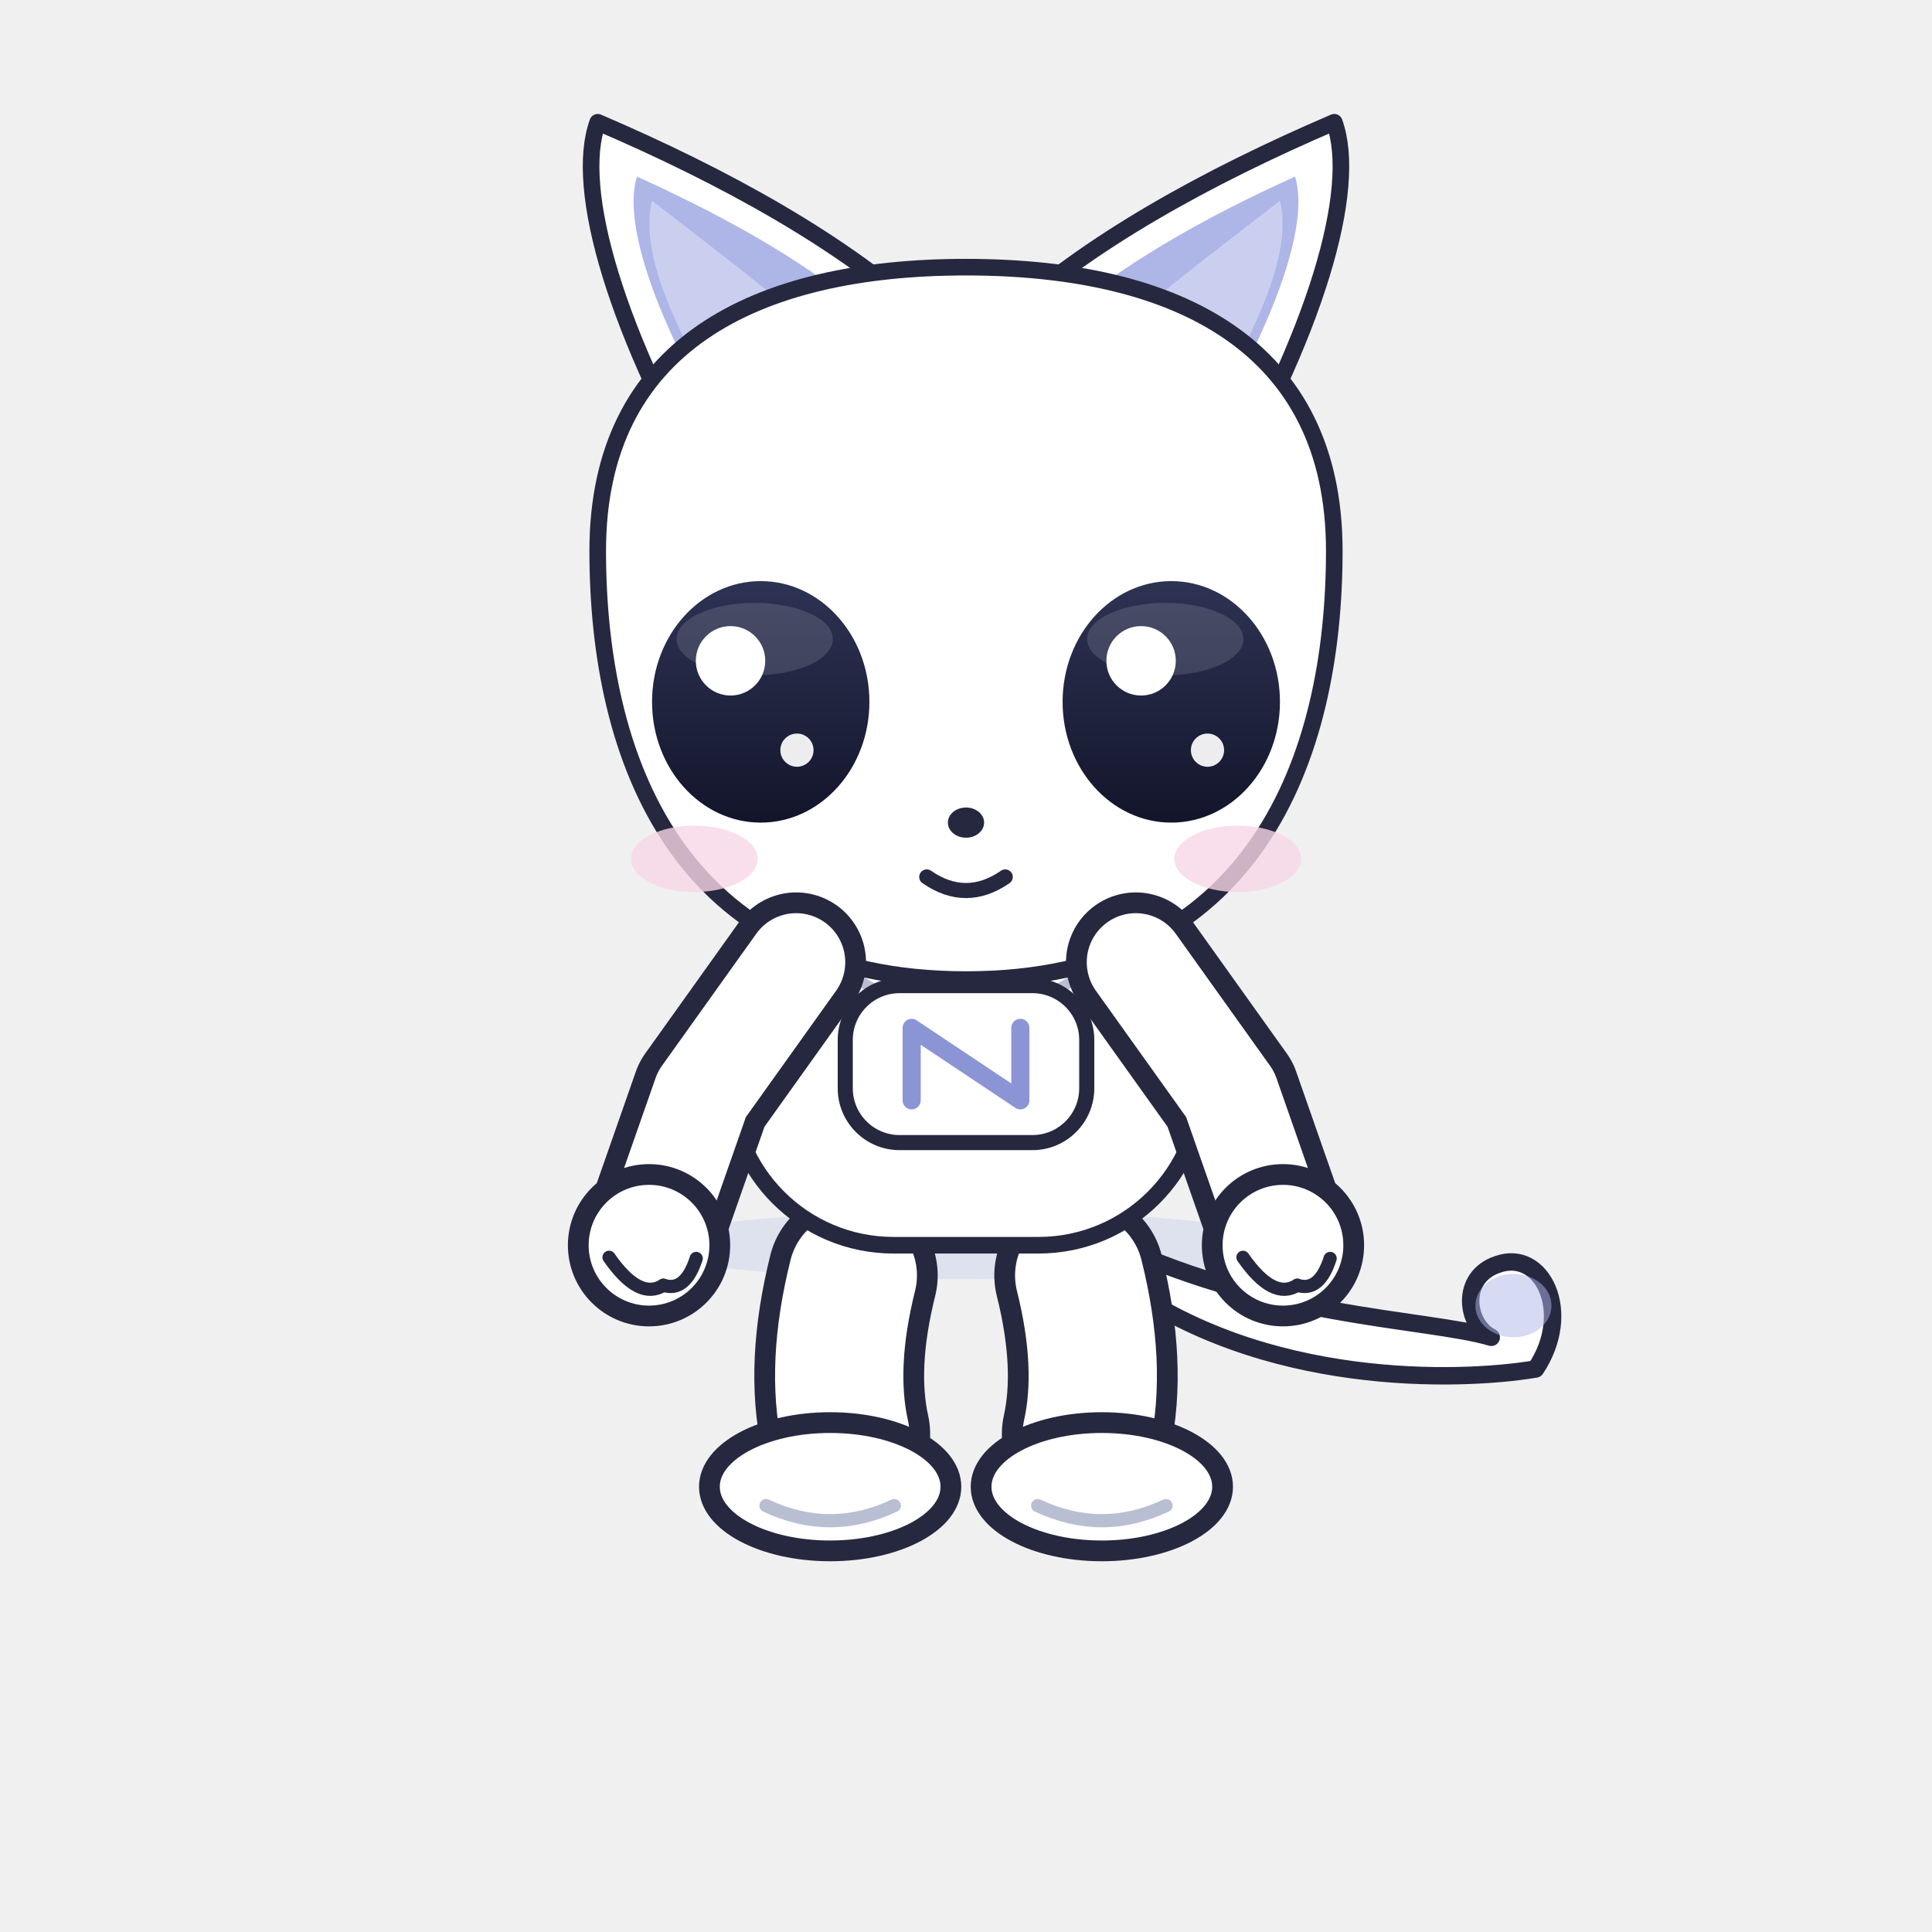
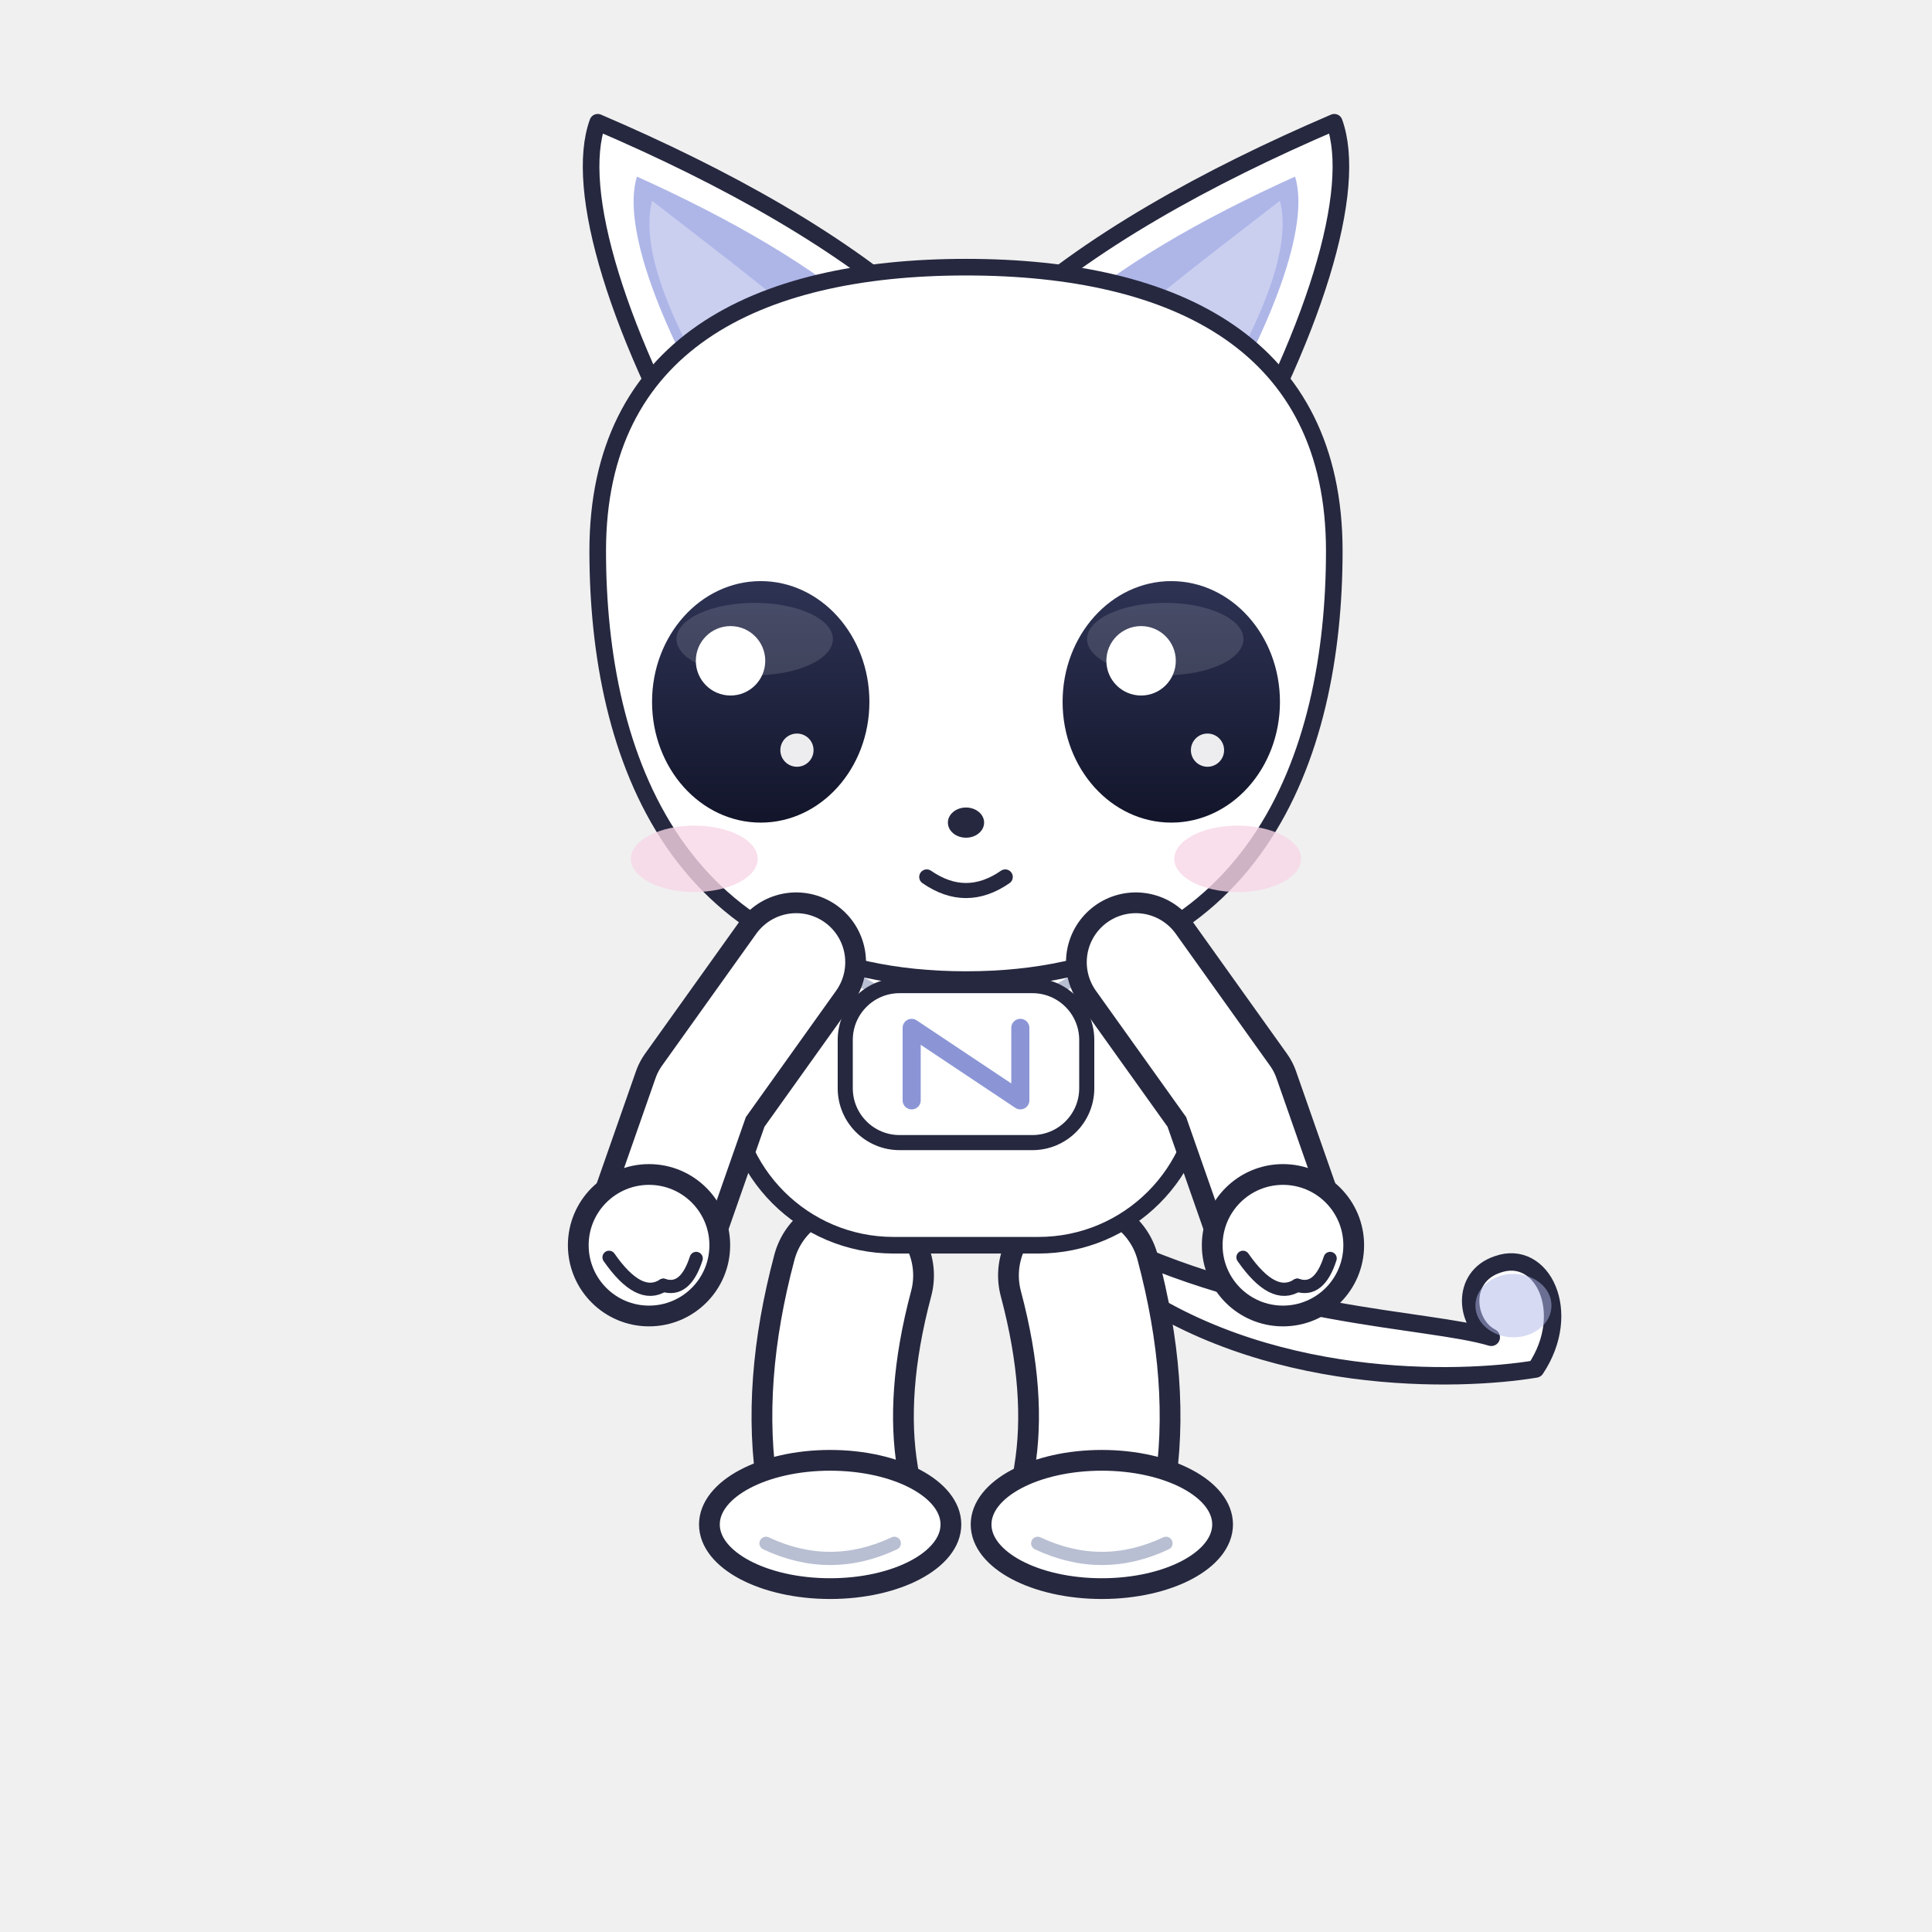
<svg xmlns="http://www.w3.org/2000/svg" viewBox="0 0 512 512" fill="none">
  <defs>
    <linearGradient id="eye" x1="0" y1="0" x2="0" y2="1">
      <stop offset="0" stop-color="#2E3354" />
      <stop offset="1" stop-color="#12152A" />
    </linearGradient>
  </defs>
-   <ellipse cx="256" cy="330" rx="86" ry="9" fill="#D8DEEE" opacity=".8" />
  <g transform="translate(34 10) scale(0.84)">
    <path d="M312 392 C358 426 420 424 444 420 C456 402 446 382 432 387 C420 391 422 406 430 410 C410 404 358 404 306 378 Z" fill="#FFFFFF" stroke="#26283F" stroke-width="5.5" stroke-linejoin="round" />
    <ellipse cx="437" cy="400" rx="12" ry="10" fill="#AEB6E8" opacity=".5" />
  </g>
-   <path d="M226 338 Q220 362 224 380" fill="none" stroke="#26283F" stroke-width="45" stroke-linecap="round" stroke-linejoin="round" />
-   <path d="M226 338 Q220 362 224 380" fill="none" stroke="#FFFFFF" stroke-width="34" stroke-linecap="round" stroke-linejoin="round" />
-   <path d="M286 338 Q292 362 288 380" fill="none" stroke="#26283F" stroke-width="45" stroke-linecap="round" stroke-linejoin="round" />
-   <path d="M286 338 Q292 362 288 380" fill="none" stroke="#FFFFFF" stroke-width="34" stroke-linecap="round" stroke-linejoin="round" />
-   <ellipse cx="220" cy="394" rx="32" ry="17" fill="#FFFFFF" stroke="#26283F" stroke-width="5.5" />
-   <path d="M203 399 Q220 407 237 399" stroke="#B9BFD2" stroke-width="3.5" stroke-linecap="round" fill="none" />
-   <ellipse cx="292" cy="394" rx="32" ry="17" fill="#FFFFFF" stroke="#26283F" stroke-width="5.5" />
-   <path d="M275 399 Q292 407 309 399" stroke="#B9BFD2" stroke-width="3.5" stroke-linecap="round" fill="none" />
+   <path d="M226 338 Q218 368 222 392" fill="none" stroke="#26283F" stroke-width="43" stroke-linecap="round" stroke-linejoin="round" />
+   <path d="M226 338 Q218 368 222 392" fill="none" stroke="#FFFFFF" stroke-width="32" stroke-linecap="round" stroke-linejoin="round" />
+   <path d="M286 338 Q294 368 290 392" fill="none" stroke="#26283F" stroke-width="43" stroke-linecap="round" stroke-linejoin="round" />
+   <path d="M286 338 Q294 368 290 392" fill="none" stroke="#FFFFFF" stroke-width="32" stroke-linecap="round" stroke-linejoin="round" />
+   <ellipse cx="220" cy="404" rx="32" ry="17" fill="#FFFFFF" stroke="#26283F" stroke-width="5.5" />
+   <path d="M203 409 Q220 417 237 409" stroke="#B9BFD2" stroke-width="3.5" stroke-linecap="round" fill="none" />
+   <ellipse cx="292" cy="404" rx="32" ry="17" fill="#FFFFFF" stroke="#26283F" stroke-width="5.5" />
+   <path d="M275 409 Q292 417 309 409" stroke="#B9BFD2" stroke-width="3.5" stroke-linecap="round" fill="none" />
  <g transform="translate(256 330) scale(0.8) translate(-256 -406)">
    <path d="M174 162 C140 104 126 56 134 34 C176 52 216 74 244 100 C218 112 194 132 174 162 Z" fill="#FFFFFF" stroke="#26283F" stroke-width="5.5" stroke-linejoin="round" />
    <path d="M180 144 C154 102 142 68 147 52 C178 66 206 82 226 100 C206 110 192 124 180 144 Z" fill="#AEB6E8" />
    <path d="M176 130 C158 100 148 76 152 60 C170 74 186 86 200 98 Z" fill="#FFFFFF" opacity=".35" />
    <path d="M338 162 C372 104 386 56 378 34 C336 52 296 74 268 100 C294 112 318 132 338 162 Z" fill="#FFFFFF" stroke="#26283F" stroke-width="5.5" stroke-linejoin="round" />
    <path d="M332 144 C358 102 370 68 365 52 C334 66 306 82 286 100 C306 110 320 124 332 144 Z" fill="#AEB6E8" />
    <path d="M336 130 C354 100 364 76 360 60 C342 74 326 86 312 98 Z" fill="#FFFFFF" opacity=".35" />
    <rect x="178" y="288" width="156" height="118" rx="54" fill="#FFFFFF" stroke="#26283F" stroke-width="5.5" />
    <path d="M214 314 Q256 344 298 314" stroke="#B9BFD2" stroke-width="3.5" stroke-linecap="round" fill="none" />
    <rect x="216" y="320" width="80" height="52" rx="18" fill="#FFFFFF" stroke="#26283F" stroke-width="5" />
    <path d="M238 358 V334 L274 358 V334" stroke="#8B95D6" stroke-width="6" stroke-linecap="round" stroke-linejoin="round" fill="none" />
    <path id="head-anchor" d="M134 176 C134 108 186 82 256 82 C326 82 378 108 378 176 C378 244 352 318 256 318 C160 318 134 244 134 176 Z" fill="#FFFFFF" stroke="#26283F" stroke-width="5.5" stroke-linejoin="round" />
    <ellipse cx="188" cy="226" rx="36" ry="40" fill="url(#eye)" />
    <ellipse cx="186" cy="205.2" rx="25.9" ry="12.0" fill="#FFFFFF" opacity=".13" />
    <circle cx="178" cy="212.4" r="11.5" fill="#FFFFFF" />
    <circle cx="200" cy="242.0" r="5.5" fill="#FFFFFF" opacity=".92" />
    <ellipse cx="324" cy="226" rx="36" ry="40" fill="url(#eye)" />
    <ellipse cx="322" cy="205.2" rx="25.9" ry="12.0" fill="#FFFFFF" opacity=".13" />
    <circle cx="314" cy="212.4" r="11.5" fill="#FFFFFF" />
    <circle cx="336" cy="242.0" r="5.5" fill="#FFFFFF" opacity=".92" />
    <ellipse cx="166" cy="278" rx="21" ry="11" fill="#F7D6E6" opacity=".8" />
    <ellipse cx="346" cy="278" rx="21" ry="11" fill="#F7D6E6" opacity=".8" />
    <ellipse cx="256" cy="266" rx="6" ry="5" fill="#26283F" />
    <path d="M243 284 Q256 293 269 284" stroke="#26283F" stroke-width="5" stroke-linecap="round" fill="none" />
  </g>
  <path d="M211 255 L186 290 L172 330" fill="none" stroke="#26283F" stroke-width="37" stroke-linecap="round" stroke-linejoin="round" />
  <path d="M211 255 L186 290 L172 330" fill="none" stroke="#FFFFFF" stroke-width="26" stroke-linecap="round" stroke-linejoin="round" />
  <circle cx="172" cy="330" r="21.5" fill="#26283F" />
  <circle cx="172" cy="330" r="16.0" fill="#FFFFFF" />
  <path d="M161.4 333.2 Q169.4 344.7 175.8 340.6" fill="none" stroke="#26283F" stroke-width="3.5" stroke-linecap="round" />
  <path d="M175.8 340.6 Q181.6 342.5 184.5 333.5" fill="none" stroke="#26283F" stroke-width="3.5" stroke-linecap="round" />
  <path d="M301 255 L326 290 L340 330" fill="none" stroke="#26283F" stroke-width="37" stroke-linecap="round" stroke-linejoin="round" />
  <path d="M301 255 L326 290 L340 330" fill="none" stroke="#FFFFFF" stroke-width="26" stroke-linecap="round" stroke-linejoin="round" />
  <circle cx="340" cy="330" r="21.5" fill="#26283F" />
  <circle cx="340" cy="330" r="16.0" fill="#FFFFFF" />
  <path d="M329.4 333.2 Q337.4 344.7 343.8 340.6" fill="none" stroke="#26283F" stroke-width="3.5" stroke-linecap="round" />
  <path d="M343.8 340.6 Q349.6 342.5 352.5 333.5" fill="none" stroke="#26283F" stroke-width="3.5" stroke-linecap="round" />
</svg>
